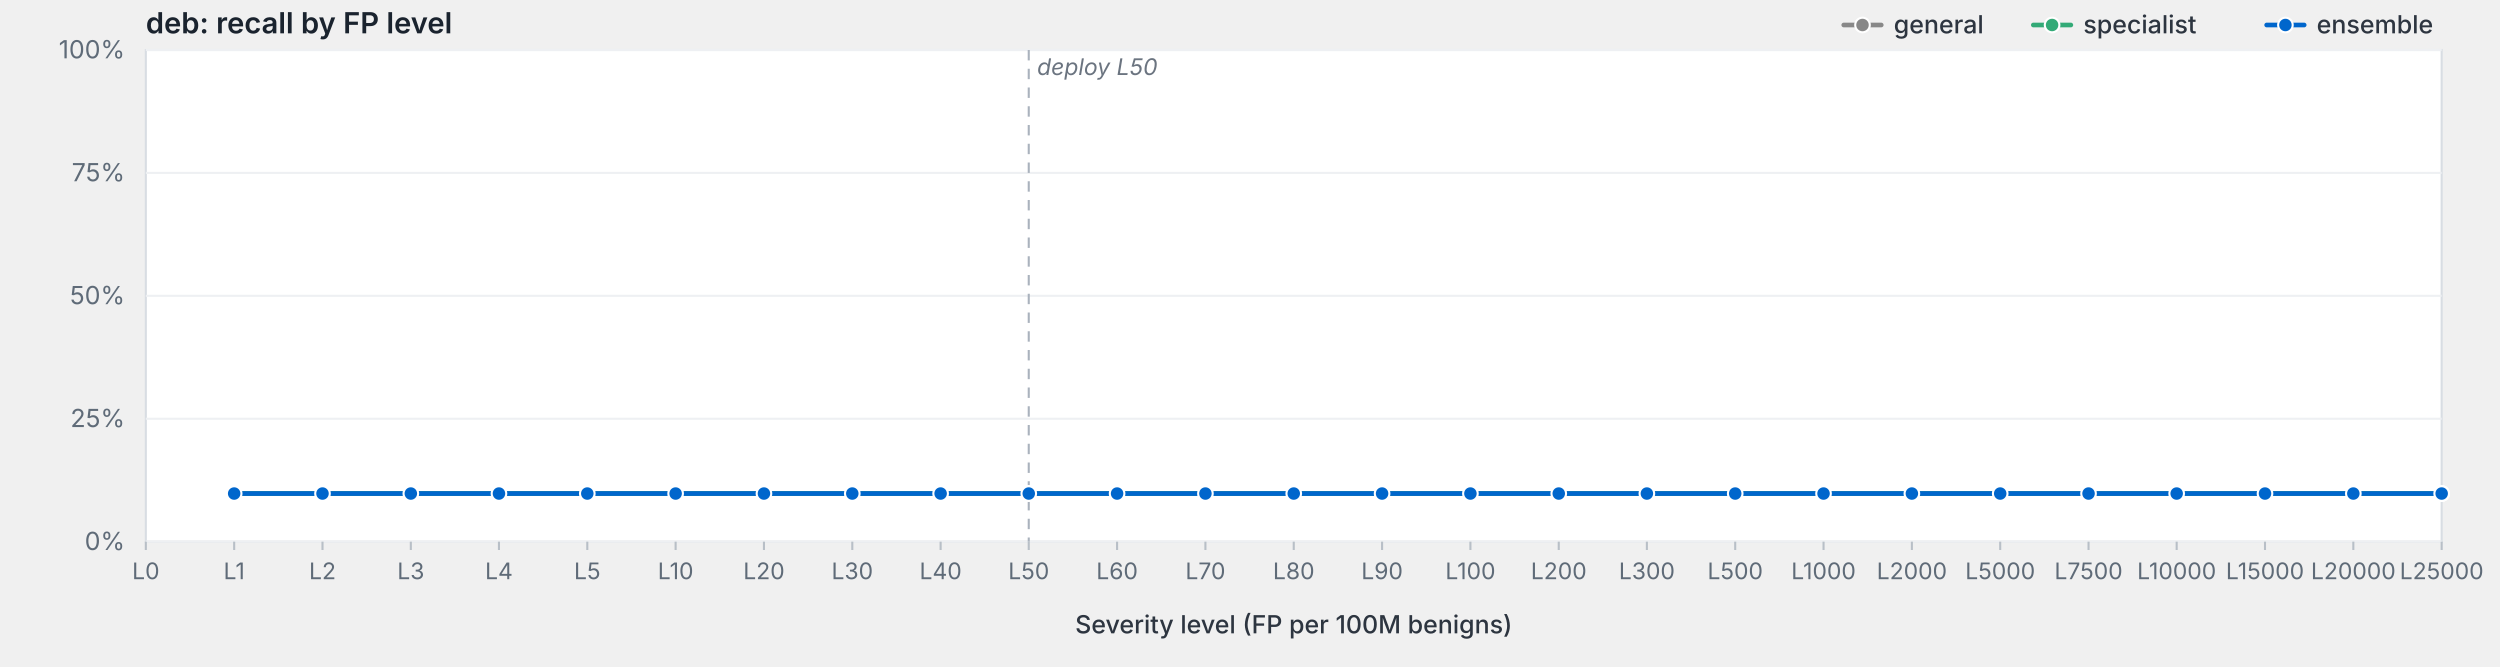
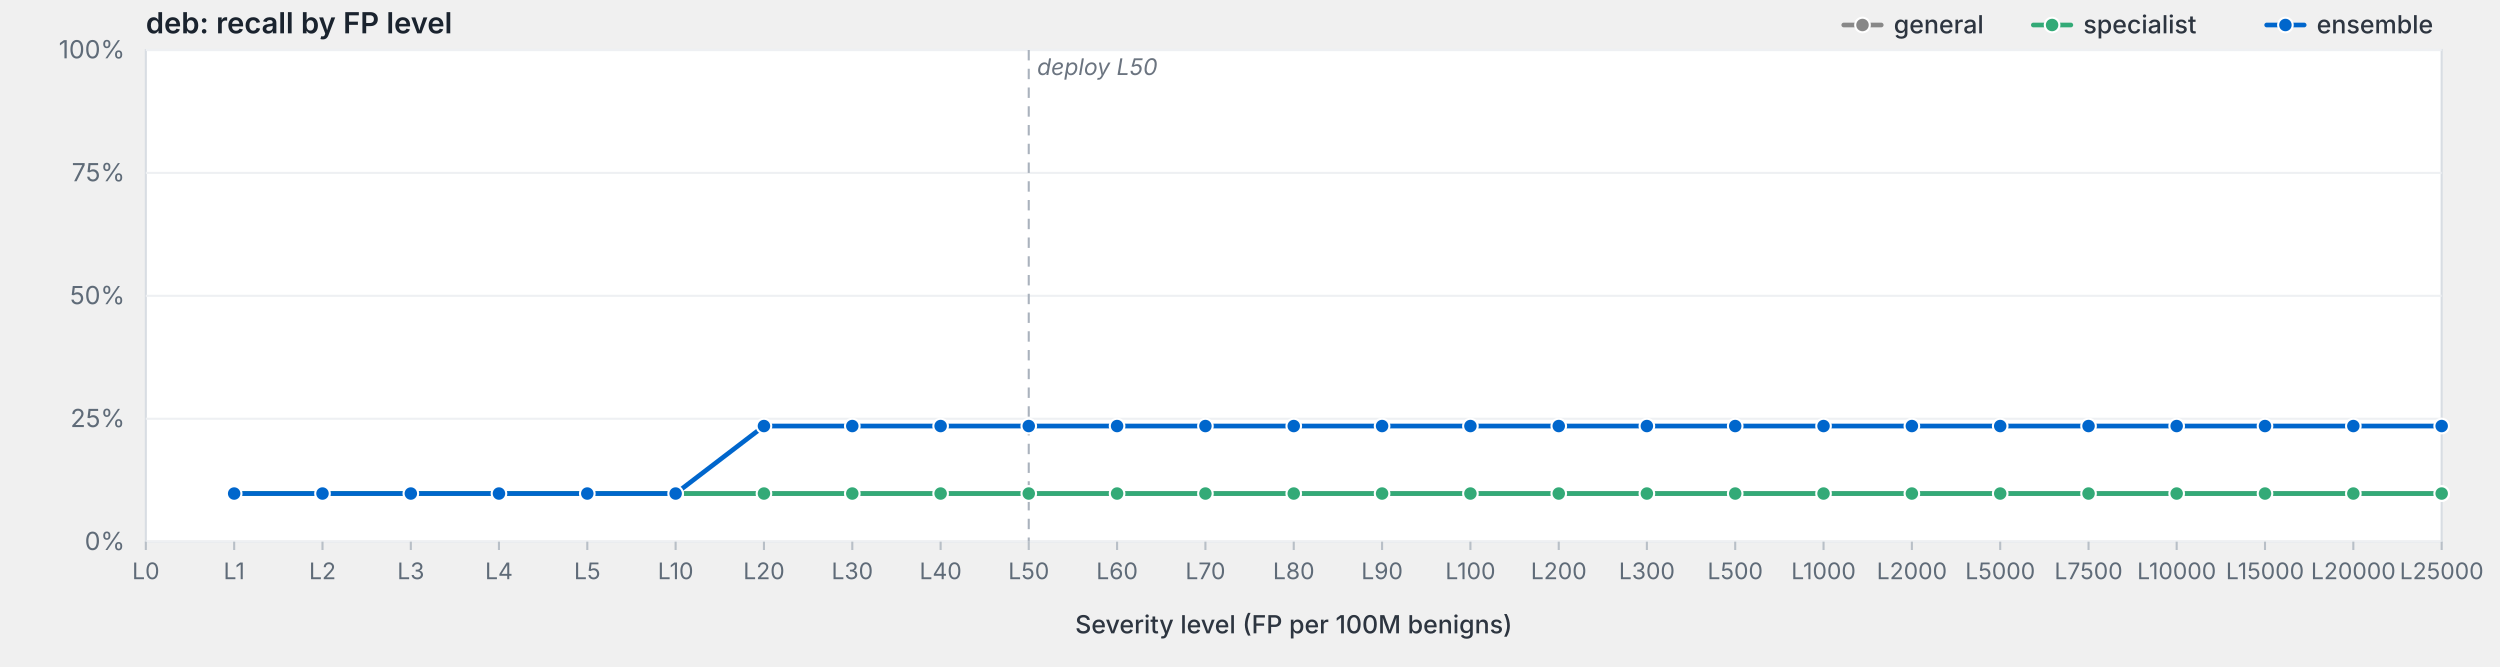
<svg xmlns="http://www.w3.org/2000/svg" viewBox="0 0 1200 320" width="1200" height="320" preserveAspectRatio="xMidYMid meet" role="img" aria-label="deb: recall by FP level">
  <style>svg { background: #fdfdfd; }.frame { fill: #fff; stroke: #d8dde3; stroke-width: 1; }.grid { stroke: #eef0f3; stroke-width: 1; }.tick { stroke: #b8bfc7; stroke-width: 1; }.axis-label { fill: #5f6b78; font-family: -apple-system, BlinkMacSystemFont, "Segoe UI", system-ui, sans-serif; font-size: 12px; }.x-label { fill: #5f6b78; font-family: -apple-system, BlinkMacSystemFont, "Segoe UI", system-ui, sans-serif; font-size: 11px; }.axis-title { fill: #2d3540; font-family: -apple-system, BlinkMacSystemFont, "Segoe UI", system-ui, sans-serif; font-size: 12px; font-weight: 500; }.title { fill: #1a232e; font-family: -apple-system, BlinkMacSystemFont, "Segoe UI", system-ui, sans-serif; font-size: 14px; font-weight: 600; }.deploy-marker { stroke: #aab2bd; stroke-width: 1; stroke-dasharray: 5,4; }.deploy-label { fill: #6b7480; font-family: -apple-system, BlinkMacSystemFont, "Segoe UI", system-ui, sans-serif; font-size: 11px; font-style: italic; }.curve { fill: none; stroke-width: 2.25; stroke-linejoin: round; stroke-linecap: round; }.marker { stroke: #fff; stroke-width: 1; }.legend-text { fill: #2d3540; font-family: -apple-system, BlinkMacSystemFont, "Segoe UI", system-ui, sans-serif; font-size: 12px; font-weight: 500; }</style>
  <text class="title" x="70" y="16">deb: recall by FP level</text>
  <rect class="frame" x="70" y="24" width="1102" height="236" />
  <line class="grid" x1="70" y1="260.0" x2="1172" y2="260.0" />
  <text class="axis-label" x="60" y="264.0" text-anchor="end">0%</text>
  <line class="grid" x1="70" y1="201.0" x2="1172" y2="201.0" />
  <text class="axis-label" x="60" y="205.0" text-anchor="end">25%</text>
  <line class="grid" x1="70" y1="142.0" x2="1172" y2="142.0" />
  <text class="axis-label" x="60" y="146.0" text-anchor="end">50%</text>
  <line class="grid" x1="70" y1="83.0" x2="1172" y2="83.0" />
  <text class="axis-label" x="60" y="87.0" text-anchor="end">75%</text>
  <line class="grid" x1="70" y1="24.0" x2="1172" y2="24.0" />
  <text class="axis-label" x="60" y="28.0" text-anchor="end">100%</text>
  <line class="deploy-marker" x1="493.8" y1="24" x2="493.8" y2="260" />
  <text class="deploy-label" x="497.8" y="36" text-anchor="start">deploy L50</text>
  <line class="tick" x1="70.0" y1="260" x2="70.0" y2="264" />
  <text class="x-label" x="70.0" y="278" text-anchor="middle">L0</text>
  <line class="tick" x1="112.4" y1="260" x2="112.4" y2="264" />
  <text class="x-label" x="112.4" y="278" text-anchor="middle">L1</text>
  <line class="tick" x1="154.8" y1="260" x2="154.8" y2="264" />
  <text class="x-label" x="154.8" y="278" text-anchor="middle">L2</text>
  <line class="tick" x1="197.2" y1="260" x2="197.2" y2="264" />
  <text class="x-label" x="197.2" y="278" text-anchor="middle">L3</text>
  <line class="tick" x1="239.5" y1="260" x2="239.5" y2="264" />
  <text class="x-label" x="239.5" y="278" text-anchor="middle">L4</text>
  <line class="tick" x1="281.9" y1="260" x2="281.9" y2="264" />
  <text class="x-label" x="281.9" y="278" text-anchor="middle">L5</text>
  <line class="tick" x1="324.3" y1="260" x2="324.3" y2="264" />
  <text class="x-label" x="324.3" y="278" text-anchor="middle">L10</text>
  <line class="tick" x1="366.7" y1="260" x2="366.7" y2="264" />
  <text class="x-label" x="366.7" y="278" text-anchor="middle">L20</text>
  <line class="tick" x1="409.1" y1="260" x2="409.1" y2="264" />
  <text class="x-label" x="409.1" y="278" text-anchor="middle">L30</text>
  <line class="tick" x1="451.5" y1="260" x2="451.5" y2="264" />
  <text class="x-label" x="451.5" y="278" text-anchor="middle">L40</text>
  <line class="tick" x1="493.8" y1="260" x2="493.8" y2="264" />
  <text class="x-label" x="493.8" y="278" text-anchor="middle">L50</text>
  <line class="tick" x1="536.2" y1="260" x2="536.2" y2="264" />
  <text class="x-label" x="536.2" y="278" text-anchor="middle">L60</text>
  <line class="tick" x1="578.6" y1="260" x2="578.6" y2="264" />
  <text class="x-label" x="578.6" y="278" text-anchor="middle">L70</text>
  <line class="tick" x1="621.0" y1="260" x2="621.0" y2="264" />
  <text class="x-label" x="621.0" y="278" text-anchor="middle">L80</text>
  <line class="tick" x1="663.4" y1="260" x2="663.4" y2="264" />
  <text class="x-label" x="663.4" y="278" text-anchor="middle">L90</text>
  <line class="tick" x1="705.8" y1="260" x2="705.8" y2="264" />
  <text class="x-label" x="705.8" y="278" text-anchor="middle">L100</text>
  <line class="tick" x1="748.2" y1="260" x2="748.2" y2="264" />
  <text class="x-label" x="748.2" y="278" text-anchor="middle">L200</text>
  <line class="tick" x1="790.5" y1="260" x2="790.5" y2="264" />
  <text class="x-label" x="790.5" y="278" text-anchor="middle">L300</text>
  <line class="tick" x1="832.9" y1="260" x2="832.9" y2="264" />
  <text class="x-label" x="832.9" y="278" text-anchor="middle">L500</text>
  <line class="tick" x1="875.3" y1="260" x2="875.3" y2="264" />
  <text class="x-label" x="875.3" y="278" text-anchor="middle">L1000</text>
  <line class="tick" x1="917.7" y1="260" x2="917.7" y2="264" />
  <text class="x-label" x="917.7" y="278" text-anchor="middle">L2000</text>
  <line class="tick" x1="960.1" y1="260" x2="960.1" y2="264" />
  <text class="x-label" x="960.1" y="278" text-anchor="middle">L5000</text>
  <line class="tick" x1="1002.5" y1="260" x2="1002.5" y2="264" />
  <text class="x-label" x="1002.5" y="278" text-anchor="middle">L7500</text>
  <line class="tick" x1="1044.8" y1="260" x2="1044.8" y2="264" />
  <text class="x-label" x="1044.8" y="278" text-anchor="middle">L10000</text>
  <line class="tick" x1="1087.2" y1="260" x2="1087.2" y2="264" />
  <text class="x-label" x="1087.2" y="278" text-anchor="middle">L15000</text>
  <line class="tick" x1="1129.6" y1="260" x2="1129.6" y2="264" />
  <text class="x-label" x="1129.6" y="278" text-anchor="middle">L20000</text>
  <line class="tick" x1="1172.0" y1="260" x2="1172.0" y2="264" />
  <text class="x-label" x="1172.0" y="278" text-anchor="middle">L25000</text>
  <text class="axis-title" x="621.0" y="304" text-anchor="middle">Severity level (FP per 100M benigns)</text>
  <path class="curve" d="M112.4,236.9 L154.8,236.9 L197.2,236.9 L239.5,236.9 L281.9,236.9 L324.3,236.9 L366.7,236.9 L409.1,236.9 L451.5,236.9 L493.8,236.9 L536.2,236.9 L578.6,236.9 L621.0,236.9 L663.4,236.9 L705.8,236.9 L748.2,236.9 L790.5,236.9 L832.9,236.9 L875.3,236.9 L917.7,236.9 L960.1,236.9 L1002.5,236.9 L1044.8,236.9 L1087.2,236.9 L1129.6,236.9 L1172.0,236.9" stroke="#888" />
  <circle class="marker" cx="112.4" cy="236.9" r="3.5" fill="#888" />
  <circle class="marker" cx="154.8" cy="236.9" r="3.5" fill="#888" />
  <circle class="marker" cx="197.2" cy="236.9" r="3.5" fill="#888" />
  <circle class="marker" cx="239.5" cy="236.9" r="3.5" fill="#888" />
  <circle class="marker" cx="281.9" cy="236.9" r="3.5" fill="#888" />
  <circle class="marker" cx="324.3" cy="236.9" r="3.5" fill="#888" />
  <circle class="marker" cx="366.7" cy="236.9" r="3.5" fill="#888" />
  <circle class="marker" cx="409.1" cy="236.9" r="3.5" fill="#888" />
  <circle class="marker" cx="451.5" cy="236.9" r="3.5" fill="#888" />
  <circle class="marker" cx="493.8" cy="236.9" r="3.5" fill="#888" />
  <circle class="marker" cx="536.2" cy="236.9" r="3.5" fill="#888" />
  <circle class="marker" cx="578.6" cy="236.9" r="3.5" fill="#888" />
  <circle class="marker" cx="621.0" cy="236.9" r="3.5" fill="#888" />
  <circle class="marker" cx="663.4" cy="236.9" r="3.5" fill="#888" />
  <circle class="marker" cx="705.8" cy="236.9" r="3.5" fill="#888" />
  <circle class="marker" cx="748.2" cy="236.9" r="3.5" fill="#888" />
  <circle class="marker" cx="790.5" cy="236.9" r="3.5" fill="#888" />
  <circle class="marker" cx="832.9" cy="236.9" r="3.5" fill="#888" />
  <circle class="marker" cx="875.3" cy="236.9" r="3.5" fill="#888" />
  <circle class="marker" cx="917.7" cy="236.9" r="3.5" fill="#888" />
  <circle class="marker" cx="960.1" cy="236.9" r="3.5" fill="#888" />
  <circle class="marker" cx="1002.5" cy="236.9" r="3.5" fill="#888" />
  <circle class="marker" cx="1044.8" cy="236.9" r="3.5" fill="#888" />
  <circle class="marker" cx="1087.2" cy="236.9" r="3.5" fill="#888" />
  <circle class="marker" cx="1129.6" cy="236.9" r="3.5" fill="#888" />
  <circle class="marker" cx="1172.0" cy="236.9" r="3.5" fill="#888" />
  <path class="curve" d="M112.4,236.9 L154.8,236.9 L197.2,236.9 L239.5,236.9 L281.9,236.9 L324.3,236.9 L366.7,236.9 L409.1,236.9 L451.5,236.9 L493.8,236.9 L536.2,236.9 L578.6,236.9 L621.0,236.9 L663.4,236.9 L705.8,236.9 L748.2,236.9 L790.5,236.9 L832.9,236.9 L875.3,236.9 L917.7,236.9 L960.1,236.9 L1002.5,236.9 L1044.8,236.9 L1087.2,236.9 L1129.6,236.9 L1172.0,236.9" stroke="#3a7" />
  <circle class="marker" cx="112.4" cy="236.9" r="3.5" fill="#3a7" />
  <circle class="marker" cx="154.8" cy="236.9" r="3.5" fill="#3a7" />
  <circle class="marker" cx="197.2" cy="236.9" r="3.5" fill="#3a7" />
  <circle class="marker" cx="239.5" cy="236.9" r="3.5" fill="#3a7" />
  <circle class="marker" cx="281.9" cy="236.9" r="3.5" fill="#3a7" />
  <circle class="marker" cx="324.3" cy="236.9" r="3.5" fill="#3a7" />
  <circle class="marker" cx="366.7" cy="236.9" r="3.5" fill="#3a7" />
  <circle class="marker" cx="409.1" cy="236.9" r="3.5" fill="#3a7" />
  <circle class="marker" cx="451.5" cy="236.9" r="3.5" fill="#3a7" />
  <circle class="marker" cx="493.8" cy="236.9" r="3.5" fill="#3a7" />
  <circle class="marker" cx="536.2" cy="236.9" r="3.5" fill="#3a7" />
  <circle class="marker" cx="578.6" cy="236.9" r="3.5" fill="#3a7" />
  <circle class="marker" cx="621.0" cy="236.9" r="3.5" fill="#3a7" />
  <circle class="marker" cx="663.4" cy="236.9" r="3.5" fill="#3a7" />
  <circle class="marker" cx="705.8" cy="236.9" r="3.5" fill="#3a7" />
  <circle class="marker" cx="748.2" cy="236.9" r="3.5" fill="#3a7" />
  <circle class="marker" cx="790.5" cy="236.9" r="3.5" fill="#3a7" />
  <circle class="marker" cx="832.9" cy="236.9" r="3.5" fill="#3a7" />
  <circle class="marker" cx="875.3" cy="236.9" r="3.5" fill="#3a7" />
  <circle class="marker" cx="917.7" cy="236.9" r="3.5" fill="#3a7" />
  <circle class="marker" cx="960.1" cy="236.9" r="3.5" fill="#3a7" />
  <circle class="marker" cx="1002.5" cy="236.9" r="3.5" fill="#3a7" />
  <circle class="marker" cx="1044.8" cy="236.9" r="3.5" fill="#3a7" />
  <circle class="marker" cx="1087.2" cy="236.9" r="3.5" fill="#3a7" />
  <circle class="marker" cx="1129.6" cy="236.9" r="3.5" fill="#3a7" />
  <circle class="marker" cx="1172.0" cy="236.9" r="3.5" fill="#3a7" />
-   <path class="curve" d="M112.4,236.9 L154.8,236.9 L197.2,236.9 L239.5,236.9 L281.9,236.9 L324.3,236.9 L366.7,236.9 L409.1,236.9 L451.5,236.9 L493.8,236.9 L536.2,236.9 L578.6,236.9 L621.0,236.9 L663.4,236.9 L705.8,236.9 L748.2,236.9 L790.5,236.9 L832.9,236.9 L875.3,236.9 L917.7,236.9 L960.1,236.9 L1002.5,236.9 L1044.8,236.9 L1087.2,236.9 L1129.6,236.9 L1172.0,236.9" stroke="#06c" />
+   <path class="curve" d="M112.4,236.9 L154.8,236.9 L197.2,236.9 L239.5,236.9 L281.9,236.9 L324.3,236.9 L366.7,204.5 L409.1,204.5 L451.5,204.5 L493.8,204.5 L536.2,204.5 L578.6,204.5 L621.0,204.5 L663.4,204.5 L705.8,204.5 L748.2,204.5 L790.5,204.5 L832.9,204.5 L875.3,204.5 L917.7,204.5 L960.1,204.5 L1002.5,204.5 L1044.8,204.5 L1087.2,204.5 L1129.6,204.5 L1172.0,204.5" stroke="#06c" />
  <circle class="marker" cx="112.4" cy="236.9" r="3.5" fill="#06c" />
  <circle class="marker" cx="154.8" cy="236.9" r="3.5" fill="#06c" />
  <circle class="marker" cx="197.2" cy="236.9" r="3.5" fill="#06c" />
  <circle class="marker" cx="239.5" cy="236.9" r="3.5" fill="#06c" />
  <circle class="marker" cx="281.9" cy="236.9" r="3.5" fill="#06c" />
  <circle class="marker" cx="324.3" cy="236.9" r="3.5" fill="#06c" />
-   <circle class="marker" cx="366.7" cy="236.9" r="3.5" fill="#06c" />
-   <circle class="marker" cx="409.1" cy="236.9" r="3.5" fill="#06c" />
-   <circle class="marker" cx="451.5" cy="236.9" r="3.5" fill="#06c" />
-   <circle class="marker" cx="493.8" cy="236.9" r="3.5" fill="#06c" />
-   <circle class="marker" cx="536.2" cy="236.9" r="3.5" fill="#06c" />
-   <circle class="marker" cx="578.6" cy="236.9" r="3.5" fill="#06c" />
-   <circle class="marker" cx="621.0" cy="236.9" r="3.5" fill="#06c" />
-   <circle class="marker" cx="663.4" cy="236.9" r="3.5" fill="#06c" />
-   <circle class="marker" cx="705.8" cy="236.9" r="3.5" fill="#06c" />
-   <circle class="marker" cx="748.2" cy="236.9" r="3.5" fill="#06c" />
-   <circle class="marker" cx="790.5" cy="236.9" r="3.5" fill="#06c" />
-   <circle class="marker" cx="832.9" cy="236.9" r="3.5" fill="#06c" />
-   <circle class="marker" cx="875.3" cy="236.9" r="3.5" fill="#06c" />
-   <circle class="marker" cx="917.7" cy="236.9" r="3.5" fill="#06c" />
-   <circle class="marker" cx="960.1" cy="236.9" r="3.5" fill="#06c" />
-   <circle class="marker" cx="1002.5" cy="236.9" r="3.5" fill="#06c" />
-   <circle class="marker" cx="1044.8" cy="236.9" r="3.5" fill="#06c" />
-   <circle class="marker" cx="1087.2" cy="236.9" r="3.5" fill="#06c" />
-   <circle class="marker" cx="1129.6" cy="236.9" r="3.5" fill="#06c" />
-   <circle class="marker" cx="1172.0" cy="236.9" r="3.5" fill="#06c" />
+   <circle class="marker" cx="366.7" cy="204.5" r="3.5" fill="#06c" />
+   <circle class="marker" cx="409.1" cy="204.5" r="3.5" fill="#06c" />
+   <circle class="marker" cx="451.5" cy="204.5" r="3.5" fill="#06c" />
+   <circle class="marker" cx="493.8" cy="204.5" r="3.5" fill="#06c" />
+   <circle class="marker" cx="536.2" cy="204.5" r="3.5" fill="#06c" />
+   <circle class="marker" cx="578.6" cy="204.5" r="3.5" fill="#06c" />
+   <circle class="marker" cx="621.0" cy="204.5" r="3.5" fill="#06c" />
+   <circle class="marker" cx="663.4" cy="204.5" r="3.5" fill="#06c" />
+   <circle class="marker" cx="705.8" cy="204.5" r="3.5" fill="#06c" />
+   <circle class="marker" cx="748.2" cy="204.5" r="3.5" fill="#06c" />
+   <circle class="marker" cx="790.5" cy="204.5" r="3.5" fill="#06c" />
+   <circle class="marker" cx="832.9" cy="204.5" r="3.5" fill="#06c" />
+   <circle class="marker" cx="875.3" cy="204.5" r="3.5" fill="#06c" />
+   <circle class="marker" cx="917.7" cy="204.5" r="3.5" fill="#06c" />
+   <circle class="marker" cx="960.1" cy="204.5" r="3.5" fill="#06c" />
+   <circle class="marker" cx="1002.5" cy="204.5" r="3.5" fill="#06c" />
+   <circle class="marker" cx="1044.8" cy="204.5" r="3.5" fill="#06c" />
+   <circle class="marker" cx="1087.2" cy="204.5" r="3.5" fill="#06c" />
+   <circle class="marker" cx="1129.6" cy="204.5" r="3.5" fill="#06c" />
+   <circle class="marker" cx="1172.0" cy="204.5" r="3.5" fill="#06c" />
  <line x1="1088.0" y1="12.0" x2="1106.0" y2="12.0" stroke="#06c" stroke-width="2.25" stroke-linecap="round" />
  <circle cx="1097.0" cy="12.0" r="3.5" fill="#06c" stroke="#fff" stroke-width="1" />
  <text class="legend-text" x="1112.0" y="16.0">ensemble</text>
  <line x1="976.0" y1="12.0" x2="994.0" y2="12.0" stroke="#3a7" stroke-width="2.25" stroke-linecap="round" />
  <circle cx="985.0" cy="12.0" r="3.5" fill="#3a7" stroke="#fff" stroke-width="1" />
  <text class="legend-text" x="1000.0" y="16.0">specialist</text>
  <line x1="885.0" y1="12.0" x2="903.0" y2="12.0" stroke="#888" stroke-width="2.25" stroke-linecap="round" />
  <circle cx="894.0" cy="12.0" r="3.5" fill="#888" stroke="#fff" stroke-width="1" />
  <text class="legend-text" x="909.0" y="16.0">general</text>
</svg>
